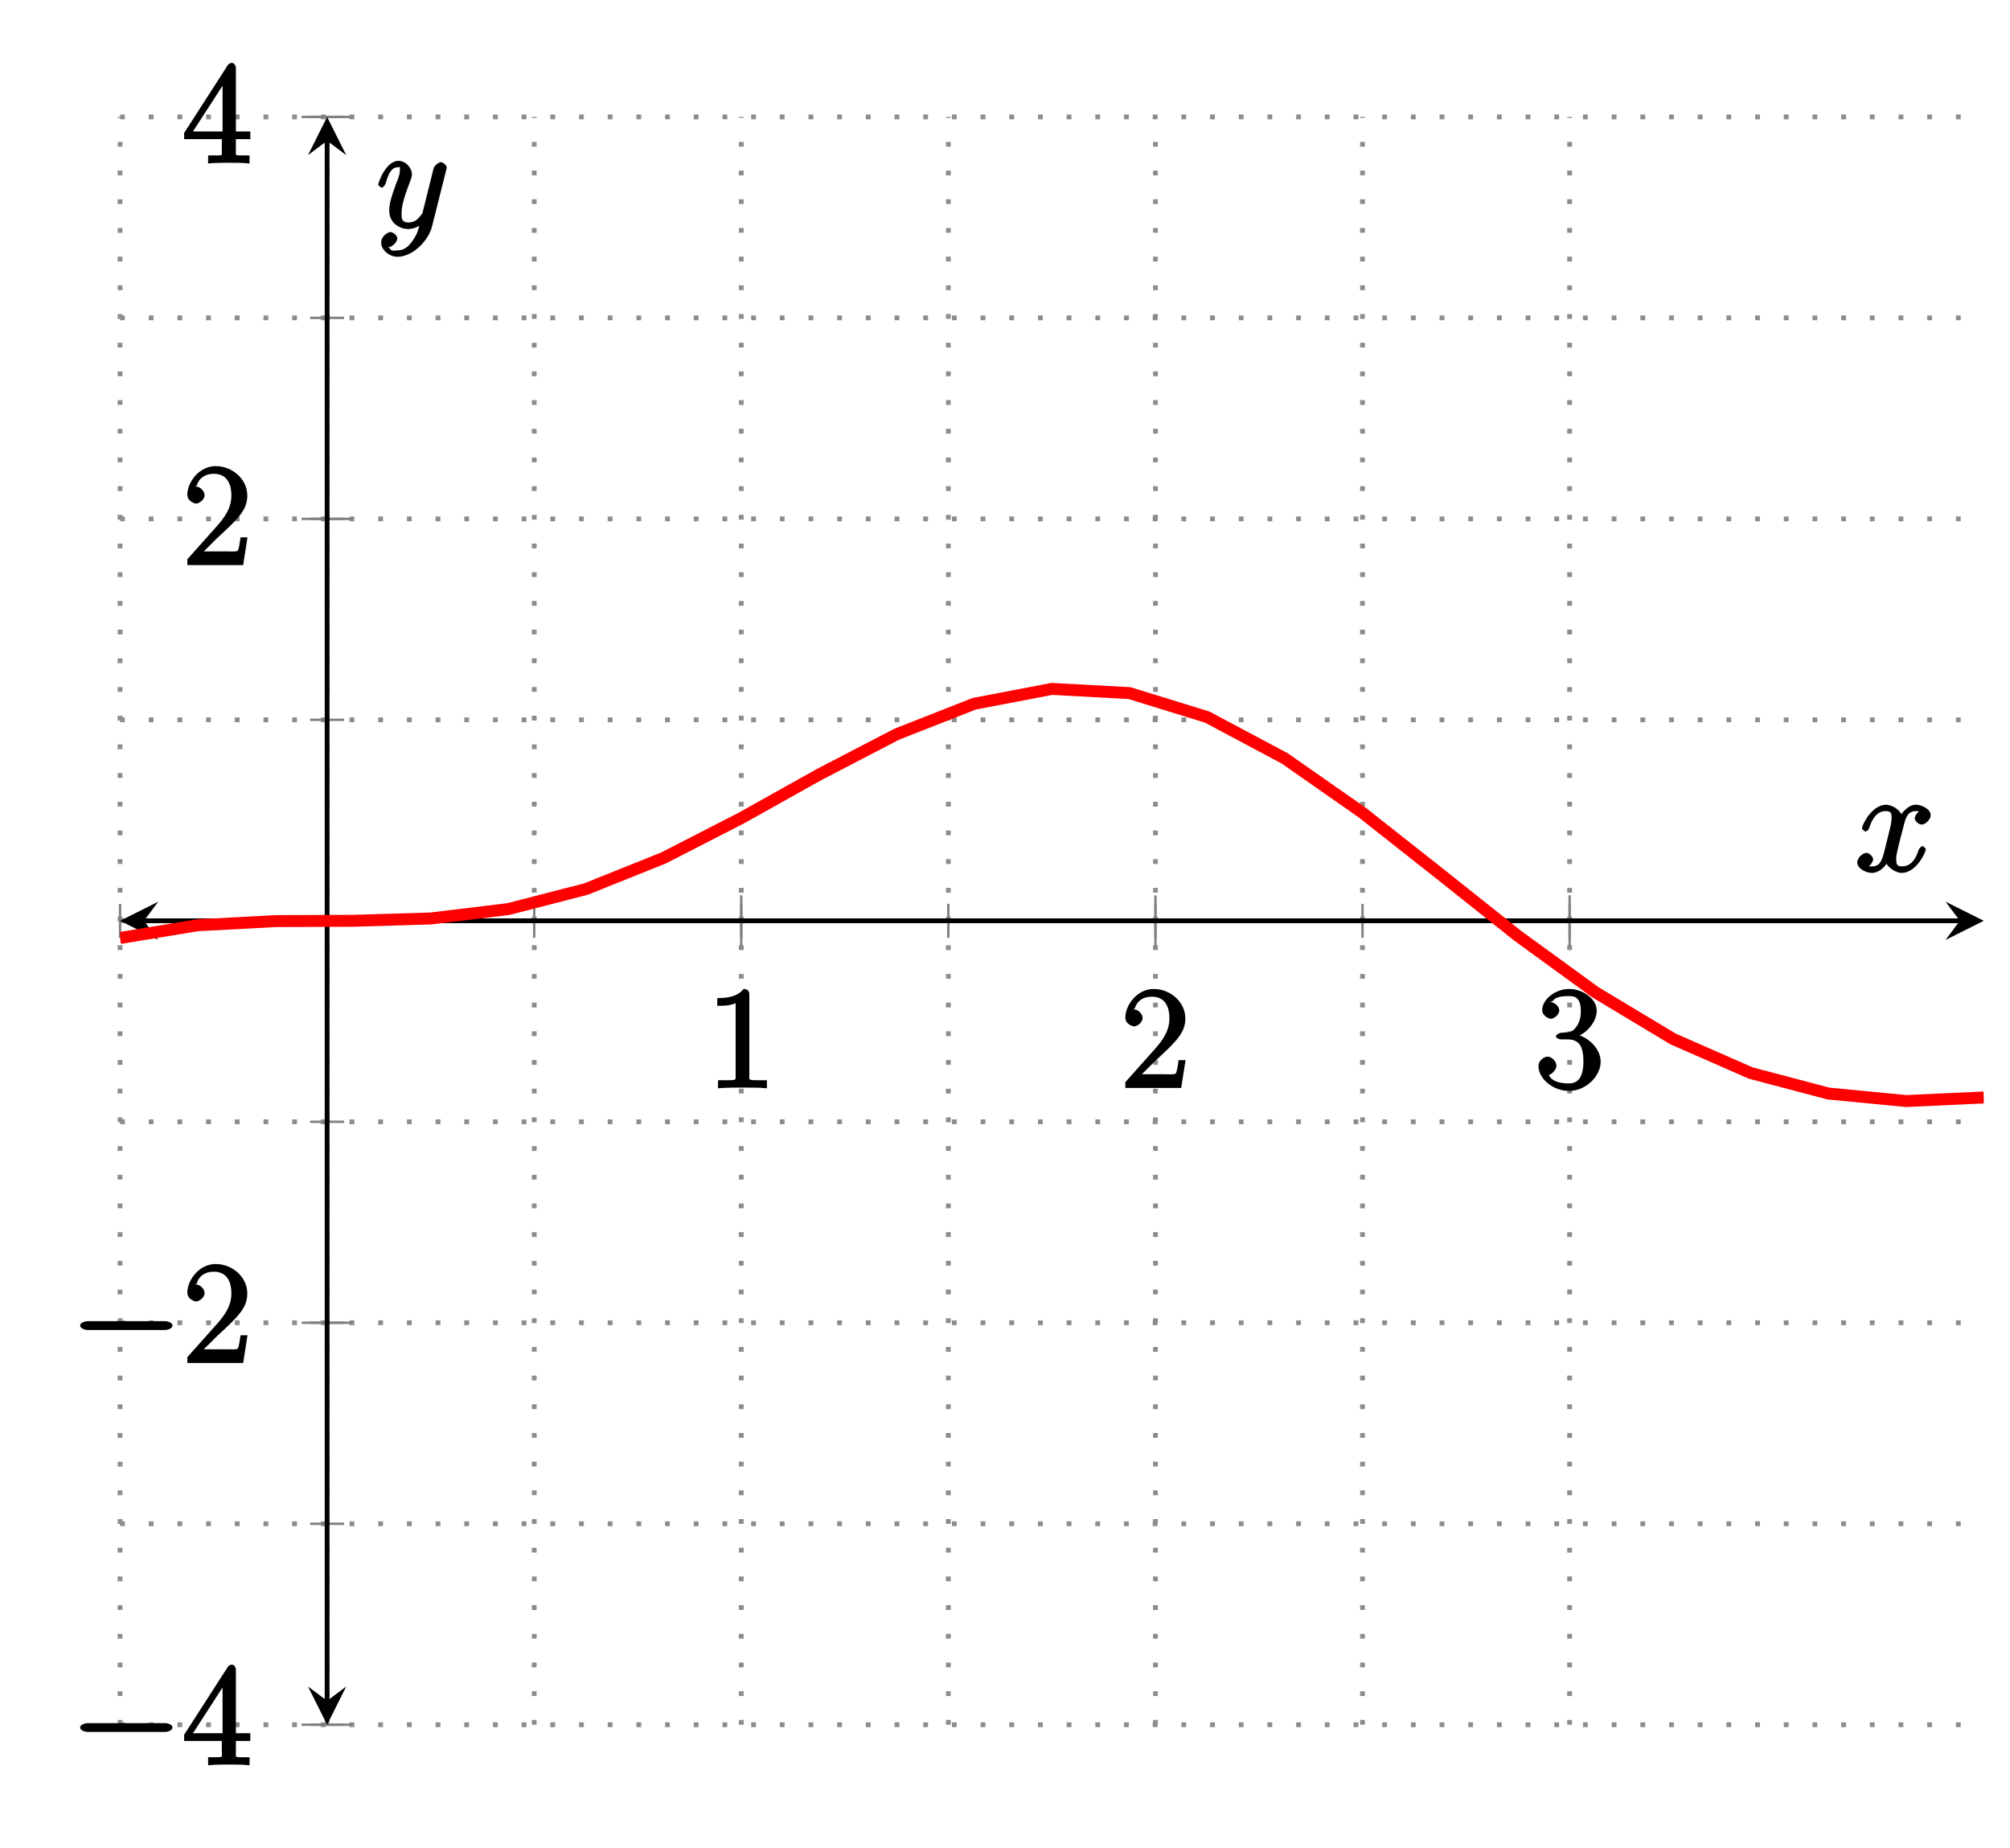
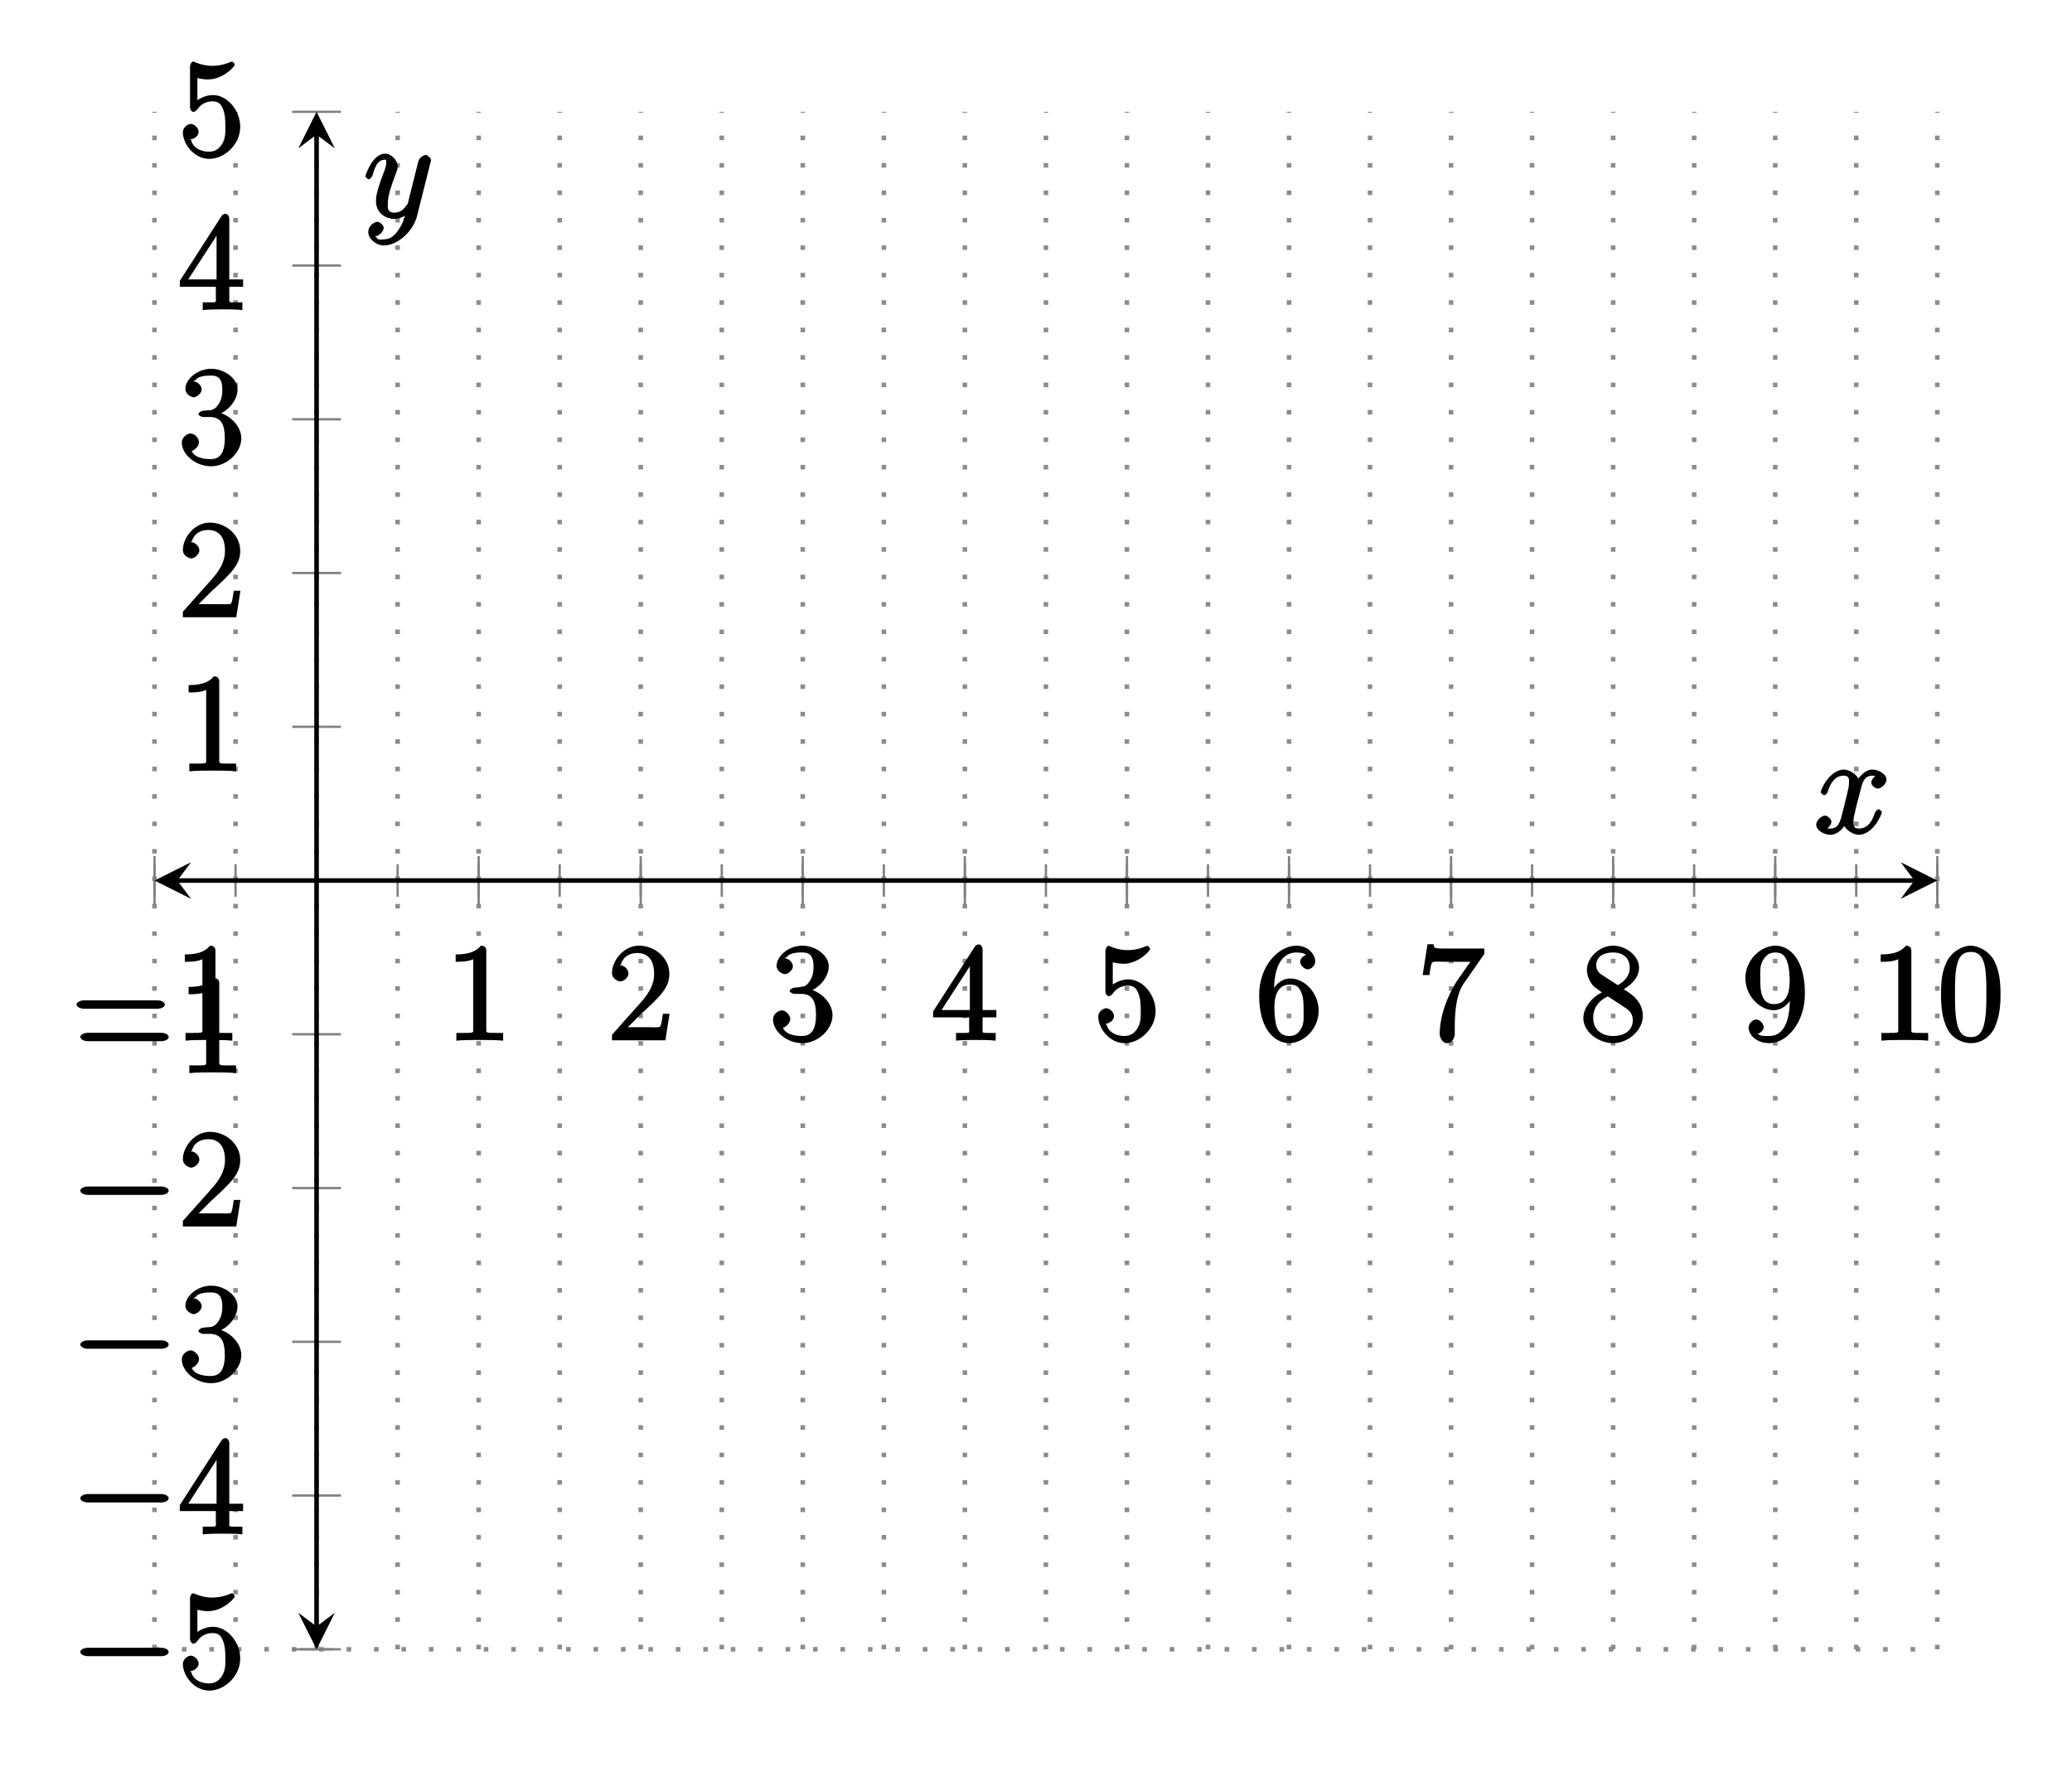
- <svg xmlns="http://www.w3.org/2000/svg" xmlns:xlink="http://www.w3.org/1999/xlink" width="167.61pt" height="154.03pt" viewBox="0 0 167.61 154.03" version="1.1">
+ <svg xmlns="http://www.w3.org/2000/svg" xmlns:xlink="http://www.w3.org/1999/xlink" width="180.63pt" height="154.02pt" viewBox="0 0 180.63 154.02" version="1.1">
  <defs>
    <g>
      <symbol overflow="visible" id="glyph0-0">
        <path style="stroke:none;" d="" />
      </symbol>
      <symbol overflow="visible" id="glyph0-1">
-         <path style="stroke:none;" d="M 3.594 -7.812 C 3.594 -8.078 3.438 -8.25 3.125 -8.25 C 2.797 -7.875 2.312 -7.484 0.922 -7.484 L 0.922 -6.844 C 1.359 -6.844 1.953 -6.844 2.453 -7.062 L 2.453 -1.062 C 2.453 -0.641 2.578 -0.641 1.531 -0.641 L 0.984 -0.641 L 0.984 0.031 C 1.484 -0.031 2.641 -0.031 3.031 -0.031 C 3.438 -0.031 4.578 -0.031 5.062 0.031 L 5.062 -0.641 L 4.531 -0.641 C 3.484 -0.641 3.594 -0.641 3.594 -1.062 Z M 3.594 -7.812 " />
-       </symbol>
-       <symbol overflow="visible" id="glyph0-2">
-         <path style="stroke:none;" d="M 5.266 -2.312 L 4.859 -2.312 C 4.797 -1.953 4.75 -1.406 4.625 -1.203 C 4.547 -1.094 3.984 -1.141 3.625 -1.141 L 1.406 -1.141 L 1.516 -0.891 C 1.844 -1.156 2.562 -1.922 2.875 -2.219 C 4.703 -3.891 5.422 -4.609 5.422 -5.797 C 5.422 -7.172 4.172 -8.25 2.781 -8.25 C 1.406 -8.25 0.422 -6.906 0.422 -5.875 C 0.422 -5.266 1.109 -5.125 1.141 -5.125 C 1.406 -5.125 1.859 -5.453 1.859 -5.828 C 1.859 -6.172 1.484 -6.547 1.141 -6.547 C 1.047 -6.547 1.016 -6.547 1.203 -6.609 C 1.359 -7.203 1.859 -7.609 2.625 -7.609 C 3.641 -7.609 4.094 -6.891 4.094 -5.797 C 4.094 -4.781 3.562 -4 2.875 -3.234 L 0.422 -0.484 L 0.422 0 L 5.078 0 L 5.438 -2.312 Z M 5.266 -2.312 " />
-       </symbol>
-       <symbol overflow="visible" id="glyph0-3">
-         <path style="stroke:none;" d="M 2.203 -4.594 C 2 -4.578 1.781 -4.406 1.781 -4.297 C 1.781 -4.188 2.016 -4.047 2.219 -4.047 L 2.766 -4.047 C 3.797 -4.047 4.078 -3.344 4.078 -2.203 C 4.078 -0.641 3.438 -0.375 2.844 -0.375 C 2.266 -0.375 1.453 -0.484 1.188 -1.094 C 1.328 -1.078 1.828 -1.438 1.828 -1.859 C 1.828 -2.219 1.422 -2.609 1.094 -2.609 C 0.797 -2.609 0.328 -2.281 0.328 -1.828 C 0.328 -0.766 1.547 0.25 2.875 0.25 C 4.297 0.25 5.516 -0.984 5.516 -2.188 C 5.516 -3.281 4.469 -4.297 3.328 -4.5 L 3.328 -4.203 C 4.359 -4.5 5.188 -5.516 5.188 -6.453 C 5.188 -7.406 4.047 -8.25 2.891 -8.25 C 1.703 -8.25 0.641 -7.359 0.641 -6.484 C 0.641 -6.016 1.188 -5.766 1.359 -5.766 C 1.609 -5.766 2.062 -6.094 2.062 -6.453 C 2.062 -6.844 1.609 -7.156 1.344 -7.156 C 1.281 -7.156 1.25 -7.156 1.531 -7.25 C 1.781 -7.703 2.797 -7.656 2.859 -7.656 C 3.25 -7.656 3.859 -7.625 3.859 -6.453 C 3.859 -6.234 3.875 -5.672 3.531 -5.156 C 3.172 -4.625 2.875 -4.641 2.562 -4.625 Z M 2.203 -4.594 " />
-       </symbol>
-       <symbol overflow="visible" id="glyph0-4">
-         <path style="stroke:none;" d="M 4.469 -7.922 C 4.469 -8.156 4.312 -8.359 4.141 -8.359 C 4.047 -8.359 3.891 -8.312 3.797 -8.172 L 0.156 -2.516 L 0.156 -2 L 3.297 -2 L 3.297 -1.047 C 3.297 -0.609 3.438 -0.641 2.562 -0.641 L 2.156 -0.641 L 2.156 0.031 C 2.609 -0.031 3.547 -0.031 3.891 -0.031 C 4.219 -0.031 5.172 -0.031 5.609 0.031 L 5.609 -0.641 L 5.219 -0.641 C 4.344 -0.641 4.469 -0.609 4.469 -1.047 L 4.469 -2 L 5.672 -2 L 5.672 -2.641 L 4.469 -2.641 Z M 3.359 -7 L 3.359 -2.641 L 0.891 -2.641 L 3.641 -6.891 Z M 3.359 -7 " />
+         <path style="stroke:none;" d="M 7.875 -2.75 C 8.078 -2.75 8.484 -2.875 8.484 -3.125 C 8.484 -3.359 8.078 -3.484 7.875 -3.484 L 1.406 -3.484 C 1.203 -3.484 0.781 -3.359 0.781 -3.125 C 0.781 -2.875 1.203 -2.75 1.406 -2.75 Z M 7.875 -2.75 " />
      </symbol>
      <symbol overflow="visible" id="glyph1-0">
        <path style="stroke:none;" d="" />
      </symbol>
      <symbol overflow="visible" id="glyph1-1">
-         <path style="stroke:none;" d="M 7.875 -2.75 C 8.078 -2.75 8.484 -2.875 8.484 -3.125 C 8.484 -3.359 8.078 -3.484 7.875 -3.484 L 1.406 -3.484 C 1.203 -3.484 0.781 -3.359 0.781 -3.125 C 0.781 -2.875 1.203 -2.75 1.406 -2.75 Z M 7.875 -2.75 " />
+         <path style="stroke:none;" d="M 3.594 -7.812 C 3.594 -8.078 3.438 -8.25 3.125 -8.25 C 2.797 -7.875 2.312 -7.484 0.922 -7.484 L 0.922 -6.844 C 1.359 -6.844 1.953 -6.844 2.453 -7.062 L 2.453 -1.062 C 2.453 -0.641 2.578 -0.641 1.531 -0.641 L 0.984 -0.641 L 0.984 0.031 C 1.484 -0.031 2.641 -0.031 3.031 -0.031 C 3.438 -0.031 4.578 -0.031 5.062 0.031 L 5.062 -0.641 L 4.531 -0.641 C 3.484 -0.641 3.594 -0.641 3.594 -1.062 Z M 3.594 -7.812 " />
+       </symbol>
+       <symbol overflow="visible" id="glyph1-2">
+         <path style="stroke:none;" d="M 5.266 -2.312 L 4.859 -2.312 C 4.797 -1.953 4.75 -1.406 4.625 -1.203 C 4.547 -1.094 3.984 -1.141 3.625 -1.141 L 1.406 -1.141 L 1.516 -0.891 C 1.844 -1.156 2.562 -1.922 2.875 -2.219 C 4.703 -3.891 5.422 -4.609 5.422 -5.797 C 5.422 -7.172 4.172 -8.25 2.781 -8.25 C 1.406 -8.25 0.422 -6.906 0.422 -5.875 C 0.422 -5.266 1.109 -5.125 1.141 -5.125 C 1.406 -5.125 1.859 -5.453 1.859 -5.828 C 1.859 -6.172 1.484 -6.547 1.141 -6.547 C 1.047 -6.547 1.016 -6.547 1.203 -6.609 C 1.359 -7.203 1.859 -7.609 2.625 -7.609 C 3.641 -7.609 4.094 -6.891 4.094 -5.797 C 4.094 -4.781 3.562 -4 2.875 -3.234 L 0.422 -0.484 L 0.422 0 L 5.078 0 L 5.438 -2.312 Z M 5.266 -2.312 " />
+       </symbol>
+       <symbol overflow="visible" id="glyph1-3">
+         <path style="stroke:none;" d="M 2.203 -4.594 C 2 -4.578 1.781 -4.406 1.781 -4.297 C 1.781 -4.188 2.016 -4.047 2.219 -4.047 L 2.766 -4.047 C 3.797 -4.047 4.078 -3.344 4.078 -2.203 C 4.078 -0.641 3.438 -0.375 2.844 -0.375 C 2.266 -0.375 1.453 -0.484 1.188 -1.094 C 1.328 -1.078 1.828 -1.438 1.828 -1.859 C 1.828 -2.219 1.422 -2.609 1.094 -2.609 C 0.797 -2.609 0.328 -2.281 0.328 -1.828 C 0.328 -0.766 1.547 0.25 2.875 0.25 C 4.297 0.25 5.516 -0.984 5.516 -2.188 C 5.516 -3.281 4.469 -4.297 3.328 -4.5 L 3.328 -4.203 C 4.359 -4.5 5.188 -5.516 5.188 -6.453 C 5.188 -7.406 4.047 -8.25 2.891 -8.25 C 1.703 -8.25 0.641 -7.359 0.641 -6.484 C 0.641 -6.016 1.188 -5.766 1.359 -5.766 C 1.609 -5.766 2.062 -6.094 2.062 -6.453 C 2.062 -6.844 1.609 -7.156 1.344 -7.156 C 1.281 -7.156 1.25 -7.156 1.531 -7.25 C 1.781 -7.703 2.797 -7.656 2.859 -7.656 C 3.25 -7.656 3.859 -7.625 3.859 -6.453 C 3.859 -6.234 3.875 -5.672 3.531 -5.156 C 3.172 -4.625 2.875 -4.641 2.562 -4.625 Z M 2.203 -4.594 " />
+       </symbol>
+       <symbol overflow="visible" id="glyph1-4">
+         <path style="stroke:none;" d="M 4.469 -7.922 C 4.469 -8.156 4.312 -8.359 4.141 -8.359 C 4.047 -8.359 3.891 -8.312 3.797 -8.172 L 0.156 -2.516 L 0.156 -2 L 3.297 -2 L 3.297 -1.047 C 3.297 -0.609 3.438 -0.641 2.562 -0.641 L 2.156 -0.641 L 2.156 0.031 C 2.609 -0.031 3.547 -0.031 3.891 -0.031 C 4.219 -0.031 5.172 -0.031 5.609 0.031 L 5.609 -0.641 L 5.219 -0.641 C 4.344 -0.641 4.469 -0.609 4.469 -1.047 L 4.469 -2 L 5.672 -2 L 5.672 -2.641 L 4.469 -2.641 Z M 3.359 -7 L 3.359 -2.641 L 0.891 -2.641 L 3.641 -6.891 Z M 3.359 -7 " />
+       </symbol>
+       <symbol overflow="visible" id="glyph1-5">
+         <path style="stroke:none;" d="M 1.531 -6.844 C 2.047 -6.688 2.469 -6.672 2.594 -6.672 C 3.938 -6.672 4.953 -7.812 4.953 -7.969 C 4.953 -8.016 4.781 -8.234 4.703 -8.234 C 4.688 -8.234 4.656 -8.234 4.547 -8.188 C 3.891 -7.906 3.312 -7.859 3 -7.859 C 2.219 -7.859 1.656 -8.109 1.422 -8.203 C 1.344 -8.234 1.312 -8.234 1.297 -8.234 C 1.203 -8.234 1.047 -8.016 1.047 -7.812 L 1.047 -4.266 C 1.047 -4.047 1.203 -3.844 1.344 -3.844 C 1.406 -3.844 1.531 -3.891 1.656 -4.031 C 1.984 -4.516 2.438 -4.766 3.031 -4.766 C 3.672 -4.766 3.812 -4.328 3.906 -4.125 C 4.109 -3.656 4.125 -3.078 4.125 -2.625 C 4.125 -2.156 4.172 -1.594 3.844 -1.047 C 3.578 -0.625 3.234 -0.375 2.703 -0.375 C 1.906 -0.375 1.297 -0.75 1.141 -1.391 C 0.984 -1.453 1.047 -1.453 1.109 -1.453 C 1.312 -1.453 1.797 -1.703 1.797 -2.109 C 1.797 -2.453 1.406 -2.797 1.109 -2.797 C 0.891 -2.797 0.422 -2.531 0.422 -2.062 C 0.422 -1.047 1.406 0.25 2.719 0.25 C 4.078 0.25 5.422 -1.031 5.422 -2.547 C 5.422 -3.969 4.297 -5.312 3.047 -5.312 C 2.359 -5.312 1.719 -4.953 1.406 -4.625 L 1.688 -4.516 L 1.688 -6.797 Z M 1.531 -6.844 " />
+       </symbol>
+       <symbol overflow="visible" id="glyph1-6">
+         <path style="stroke:none;" d="M 1.625 -4.297 C 1.625 -7.328 2.938 -7.656 3.578 -7.656 C 4.016 -7.656 4.328 -7.562 4.391 -7.469 C 4.531 -7.469 3.906 -7.312 3.906 -6.828 C 3.906 -6.562 4.25 -6.188 4.562 -6.188 C 4.859 -6.188 5.219 -6.516 5.219 -6.859 C 5.219 -7.484 4.609 -8.25 3.578 -8.25 C 2.062 -8.25 0.328 -6.547 0.328 -3.922 C 0.328 -0.641 1.922 0.25 2.938 0.25 C 4.25 0.25 5.516 -1.031 5.516 -2.578 C 5.516 -4.172 4.25 -5.391 3.047 -5.391 C 1.984 -5.391 1.422 -4.312 1.297 -3.984 L 1.625 -3.984 Z M 2.938 -0.375 C 2.188 -0.375 1.984 -0.891 1.875 -1.141 C 1.766 -1.453 1.656 -2.031 1.656 -2.875 C 1.656 -3.812 1.922 -4.859 3 -4.859 C 3.656 -4.859 3.844 -4.547 4.016 -4.141 C 4.203 -3.703 4.203 -3.109 4.203 -2.594 C 4.203 -1.984 4.25 -1.547 4.031 -1.094 C 3.734 -0.531 3.422 -0.375 2.938 -0.375 Z M 2.938 -0.375 " />
+       </symbol>
+       <symbol overflow="visible" id="glyph1-7">
+         <path style="stroke:none;" d="M 5.828 -7.562 L 5.828 -8 L 2.797 -8 C 1.344 -8 1.484 -8 1.406 -8.375 L 0.875 -8.375 L 0.453 -5.688 L 1.047 -5.688 C 1.094 -6.047 1.156 -6.688 1.312 -6.812 C 1.406 -6.891 2.203 -6.844 2.359 -6.844 L 4.609 -6.844 L 3.516 -5.281 C 3.188 -4.812 1.938 -2.75 1.938 -0.5 C 1.938 -0.375 2.109 0.25 2.594 0.25 C 3.094 0.25 3.25 -0.359 3.25 -0.516 L 3.25 -1.109 C 3.25 -2.891 3.484 -4.172 4.047 -4.969 L 5.828 -7.531 Z M 5.828 -7.562 " />
+       </symbol>
+       <symbol overflow="visible" id="glyph1-8">
+         <path style="stroke:none;" d="M 3.672 -4.344 C 4.266 -4.672 5.188 -5.328 5.188 -6.328 C 5.188 -7.375 4.031 -8.25 2.922 -8.25 C 1.75 -8.25 0.641 -7.219 0.641 -6.125 C 0.641 -5.719 0.812 -5.219 1.141 -4.812 C 1.281 -4.656 1.297 -4.641 1.953 -4.172 C 1.094 -3.781 0.328 -2.828 0.328 -1.953 C 0.328 -0.688 1.703 0.25 2.922 0.25 C 4.25 0.25 5.516 -0.875 5.516 -2.125 C 5.516 -3.344 4.609 -4 3.844 -4.453 Z M 2.047 -5.641 C 1.891 -5.75 1.453 -5.953 1.453 -6.531 C 1.453 -7.312 2.109 -7.656 2.922 -7.656 C 3.781 -7.656 4.375 -7.188 4.375 -6.328 C 4.375 -5.594 3.891 -5.109 3.328 -4.812 Z M 2.375 -3.891 L 3.828 -2.938 C 4.141 -2.734 4.641 -2.469 4.641 -1.75 C 4.641 -0.844 3.891 -0.375 2.922 -0.375 C 1.906 -0.375 1.188 -0.953 1.188 -1.953 C 1.188 -2.875 1.719 -3.484 2.469 -3.828 Z M 2.375 -3.891 " />
+       </symbol>
+       <symbol overflow="visible" id="glyph1-9">
+         <path style="stroke:none;" d="M 4.203 -3.625 C 4.203 -0.797 3.125 -0.375 2.406 -0.375 C 2.109 -0.375 1.594 -0.359 1.469 -0.531 L 1.25 -0.531 C 1.344 -0.5 1.922 -0.719 1.922 -1.156 C 1.922 -1.422 1.594 -1.812 1.281 -1.812 C 0.969 -1.812 0.609 -1.453 0.609 -1.141 C 0.609 -0.391 1.375 0.25 2.422 0.25 C 3.906 0.25 5.516 -1.484 5.516 -4.078 C 5.516 -7.297 4.016 -8.25 2.969 -8.25 C 1.656 -8.25 0.328 -7 0.328 -5.422 C 0.328 -3.844 1.609 -2.625 2.797 -2.625 C 3.688 -2.625 4.297 -3.406 4.531 -4.016 L 4.203 -4.016 Z M 2.844 -3.156 C 2.094 -3.156 1.922 -3.609 1.812 -3.844 C 1.625 -4.297 1.625 -4.859 1.625 -5.406 C 1.625 -6.078 1.578 -6.531 1.891 -7.031 C 2.109 -7.344 2.312 -7.656 2.969 -7.656 C 3.641 -7.656 3.828 -7.203 3.938 -6.938 C 4.188 -6.344 4.188 -5.328 4.188 -5.156 C 4.188 -4.141 3.891 -3.156 2.844 -3.156 Z M 2.844 -3.156 " />
+       </symbol>
+       <symbol overflow="visible" id="glyph1-10">
+         <path style="stroke:none;" d="M 5.516 -3.969 C 5.516 -4.953 5.453 -5.922 5.016 -6.844 C 4.531 -7.828 3.516 -8.25 2.922 -8.25 C 2.234 -8.25 1.219 -7.75 0.781 -6.75 C 0.438 -6 0.328 -5.266 0.328 -3.969 C 0.328 -2.812 0.453 -1.828 0.891 -0.984 C 1.344 -0.078 2.297 0.25 2.922 0.25 C 3.953 0.25 4.656 -0.406 4.984 -1.062 C 5.484 -2.109 5.516 -3.281 5.516 -3.969 Z M 2.922 -0.281 C 2.531 -0.281 1.906 -0.344 1.688 -1.656 C 1.547 -2.359 1.547 -3.281 1.547 -4.109 C 1.547 -5.094 1.547 -5.969 1.75 -6.688 C 1.953 -7.484 2.406 -7.703 2.922 -7.703 C 3.375 -7.703 3.891 -7.578 4.125 -6.547 C 4.281 -5.875 4.281 -4.922 4.281 -4.109 C 4.281 -3.312 4.281 -2.406 4.141 -1.672 C 3.922 -0.359 3.328 -0.281 2.922 -0.281 Z M 2.922 -0.281 " />
      </symbol>
      <symbol overflow="visible" id="glyph2-0">
        <path style="stroke:none;" d="" />
      </symbol>
      <symbol overflow="visible" id="glyph2-1">
        <path style="stroke:none;" d="M 5.672 -5.172 C 5.281 -5.109 4.969 -4.656 4.969 -4.438 C 4.969 -4.141 5.359 -3.906 5.531 -3.906 C 5.891 -3.906 6.297 -4.359 6.297 -4.688 C 6.297 -5.188 5.562 -5.562 5.062 -5.562 C 4.344 -5.562 3.766 -4.703 3.656 -4.469 L 3.984 -4.469 C 3.703 -5.359 2.812 -5.562 2.594 -5.562 C 1.375 -5.562 0.562 -3.844 0.562 -3.578 C 0.562 -3.531 0.781 -3.328 0.859 -3.328 C 0.953 -3.328 1.094 -3.438 1.156 -3.578 C 1.562 -4.922 2.219 -5.031 2.562 -5.031 C 3.094 -5.031 3.031 -4.672 3.031 -4.391 C 3.031 -4.125 2.969 -3.844 2.828 -3.281 L 2.422 -1.641 C 2.234 -0.922 2.062 -0.422 1.422 -0.422 C 1.359 -0.422 1.172 -0.375 0.922 -0.531 L 0.812 -0.281 C 1.25 -0.359 1.5 -0.859 1.5 -1 C 1.5 -1.25 1.156 -1.547 0.938 -1.547 C 0.641 -1.547 0.172 -1.141 0.172 -0.75 C 0.172 -0.25 0.891 0.125 1.406 0.125 C 1.984 0.125 2.5 -0.375 2.75 -0.859 L 2.469 -0.969 C 2.672 -0.266 3.438 0.125 3.875 0.125 C 5.094 0.125 5.891 -1.594 5.891 -1.859 C 5.891 -1.906 5.688 -2.109 5.625 -2.109 C 5.516 -2.109 5.328 -1.906 5.297 -1.812 C 4.969 -0.75 4.453 -0.422 3.906 -0.422 C 3.484 -0.422 3.422 -0.578 3.422 -1.062 C 3.422 -1.328 3.469 -1.516 3.656 -2.312 L 4.078 -3.938 C 4.25 -4.656 4.5 -5.031 5.062 -5.031 C 5.078 -5.031 5.297 -5.062 5.547 -4.906 Z M 5.672 -5.172 " />
      </symbol>
      <symbol overflow="visible" id="glyph2-2">
        <path style="stroke:none;" d="M 3.031 1.094 C 2.703 1.547 2.359 1.906 1.766 1.906 C 1.625 1.906 1.203 2.031 1.109 1.703 C 0.906 1.641 0.969 1.641 0.984 1.641 C 1.344 1.641 1.75 1.188 1.75 0.906 C 1.75 0.641 1.359 0.375 1.188 0.375 C 0.984 0.375 0.406 0.688 0.406 1.266 C 0.406 1.875 1.094 2.438 1.766 2.438 C 2.969 2.438 4.328 1.188 4.656 -0.125 L 5.828 -4.797 C 5.844 -4.859 5.875 -4.922 5.875 -5 C 5.875 -5.172 5.562 -5.453 5.391 -5.453 C 5.281 -5.453 4.859 -5.25 4.766 -4.891 L 3.891 -1.375 C 3.828 -1.156 3.875 -1.25 3.781 -1.109 C 3.531 -0.781 3.266 -0.422 2.688 -0.422 C 2.016 -0.422 2.109 -0.922 2.109 -1.25 C 2.109 -1.922 2.438 -2.844 2.766 -3.703 C 2.891 -4.047 2.969 -4.219 2.969 -4.453 C 2.969 -4.953 2.453 -5.562 1.859 -5.562 C 0.766 -5.562 0.156 -3.688 0.156 -3.578 C 0.156 -3.531 0.375 -3.328 0.453 -3.328 C 0.562 -3.328 0.734 -3.531 0.781 -3.688 C 1.062 -4.703 1.359 -5.031 1.828 -5.031 C 1.938 -5.031 1.969 -5.172 1.969 -4.781 C 1.969 -4.469 1.844 -4.125 1.656 -3.672 C 1.078 -2.109 1.078 -1.703 1.078 -1.422 C 1.078 -0.281 2.062 0.125 2.656 0.125 C 3 0.125 3.531 -0.031 3.844 -0.344 L 3.688 -0.516 C 3.516 0.141 3.438 0.5 3.031 1.094 Z M 3.031 1.094 " />
      </symbol>
    </g>
-     <clipPath id="clip1">
-       <path d="M 10.012 43 L 165.422 43 L 165.422 106 L 10.012 106 Z M 10.012 43 " />
-     </clipPath>
  </defs>
  <g id="surface1">
-     <path style="fill:none;stroke-width:0.399;stroke-linecap:butt;stroke-linejoin:miter;stroke:rgb(54.999%,54.999%,54.999%);stroke-opacity:1;stroke-dasharray:0.399,1.993;stroke-miterlimit:10;" d="M 0.002 0.001 L 0.002 134.044 M 17.267 0.001 L 17.267 134.044 M 34.537 0.001 L 34.537 134.044 M 51.803 0.001 L 51.803 134.044 M 69.072 0.001 L 69.072 134.044 M 86.342 0.001 L 86.342 134.044 M 103.607 0.001 L 103.607 134.044 M 120.877 0.001 L 120.877 134.044 " transform="matrix(1,0,0,-1,10.01,143.79)" />
-     <path style="fill:none;stroke-width:0.399;stroke-linecap:butt;stroke-linejoin:miter;stroke:rgb(54.999%,54.999%,54.999%);stroke-opacity:1;stroke-dasharray:0.399,1.993;stroke-miterlimit:10;" d="M 0.002 0.001 L 155.412 0.001 M 0.002 16.755 L 155.412 16.755 M 0.002 33.513 L 155.412 33.513 M 0.002 50.267 L 155.412 50.267 M 0.002 67.024 L 155.412 67.024 M 0.002 83.778 L 155.412 83.778 M 0.002 100.532 L 155.412 100.532 M 0.002 117.29 L 155.412 117.29 M 0.002 134.044 L 155.412 134.044 " transform="matrix(1,0,0,-1,10.01,143.79)" />
-     <path style="fill:none;stroke-width:0.199;stroke-linecap:butt;stroke-linejoin:miter;stroke:rgb(50%,50%,50%);stroke-opacity:1;stroke-miterlimit:10;" d="M 0.002 65.606 L 0.002 68.438 M 17.267 65.606 L 17.267 68.438 M 34.537 65.606 L 34.537 68.438 M 51.803 65.606 L 51.803 68.438 M 69.072 65.606 L 69.072 68.438 M 86.342 65.606 L 86.342 68.438 M 103.607 65.606 L 103.607 68.438 M 120.877 65.606 L 120.877 68.438 " transform="matrix(1,0,0,-1,10.01,143.79)" />
-     <path style="fill:none;stroke-width:0.199;stroke-linecap:butt;stroke-linejoin:miter;stroke:rgb(50%,50%,50%);stroke-opacity:1;stroke-miterlimit:10;" d="M 51.803 64.895 L 51.803 69.149 M 86.342 64.895 L 86.342 69.149 M 120.877 64.895 L 120.877 69.149 " transform="matrix(1,0,0,-1,10.01,143.79)" />
-     <path style="fill:none;stroke-width:0.199;stroke-linecap:butt;stroke-linejoin:miter;stroke:rgb(50%,50%,50%);stroke-opacity:1;stroke-miterlimit:10;" d="M 15.849 0.001 L 18.685 0.001 M 15.849 16.755 L 18.685 16.755 M 15.849 33.513 L 18.685 33.513 M 15.849 50.267 L 18.685 50.267 M 15.849 67.024 L 18.685 67.024 M 15.849 83.778 L 18.685 83.778 M 15.849 100.532 L 18.685 100.532 M 15.849 117.29 L 18.685 117.29 M 15.849 134.044 L 18.685 134.044 " transform="matrix(1,0,0,-1,10.01,143.79)" />
-     <path style="fill:none;stroke-width:0.199;stroke-linecap:butt;stroke-linejoin:miter;stroke:rgb(50%,50%,50%);stroke-opacity:1;stroke-miterlimit:10;" d="M 15.142 0.001 L 19.392 0.001 M 15.142 33.513 L 19.392 33.513 M 15.142 100.532 L 19.392 100.532 M 15.142 134.044 L 19.392 134.044 " transform="matrix(1,0,0,-1,10.01,143.79)" />
-     <path style="fill:none;stroke-width:0.399;stroke-linecap:butt;stroke-linejoin:miter;stroke:rgb(0%,0%,0%);stroke-opacity:1;stroke-miterlimit:10;" d="M 1.994 67.024 L 153.42 67.024 " transform="matrix(1,0,0,-1,10.01,143.79)" />
-     <path style=" stroke:none;fill-rule:nonzero;fill:rgb(0%,0%,0%);fill-opacity:1;" d="M 10.012 76.766 L 13.199 78.363 L 12.004 76.766 L 13.199 75.172 " />
-     <path style=" stroke:none;fill-rule:nonzero;fill:rgb(0%,0%,0%);fill-opacity:1;" d="M 165.422 76.766 L 162.234 75.172 L 163.43 76.766 L 162.234 78.363 " />
-     <path style="fill:none;stroke-width:0.399;stroke-linecap:butt;stroke-linejoin:miter;stroke:rgb(0%,0%,0%);stroke-opacity:1;stroke-miterlimit:10;" d="M 17.267 1.993 L 17.267 132.052 " transform="matrix(1,0,0,-1,10.01,143.79)" />
-     <path style=" stroke:none;fill-rule:nonzero;fill:rgb(0%,0%,0%);fill-opacity:1;" d="M 27.277 143.789 L 28.871 140.602 L 27.277 141.797 L 25.684 140.602 " />
-     <path style=" stroke:none;fill-rule:nonzero;fill:rgb(0%,0%,0%);fill-opacity:1;" d="M 27.277 9.746 L 25.684 12.934 L 27.277 11.738 L 28.871 12.934 " />
+     <path style="fill:none;stroke-width:0.399;stroke-linecap:butt;stroke-linejoin:miter;stroke:rgb(54.999%,54.999%,54.999%);stroke-opacity:1;stroke-dasharray:0.399,1.993;stroke-miterlimit:10;" d="M -0.001 -0.001 L -0.001 134.034 M 7.065 -0.001 L 7.065 134.034 M 14.128 -0.001 L 14.128 134.034 M 21.194 -0.001 L 21.194 134.034 M 28.257 -0.001 L 28.257 134.034 M 35.323 -0.001 L 35.323 134.034 M 42.385 -0.001 L 42.385 134.034 M 49.452 -0.001 L 49.452 134.034 M 56.514 -0.001 L 56.514 134.034 M 63.581 -0.001 L 63.581 134.034 M 70.643 -0.001 L 70.643 134.034 M 77.71 -0.001 L 77.71 134.034 M 84.772 -0.001 L 84.772 134.034 M 91.839 -0.001 L 91.839 134.034 M 98.901 -0.001 L 98.901 134.034 M 105.964 -0.001 L 105.964 134.034 M 113.03 -0.001 L 113.03 134.034 M 120.093 -0.001 L 120.093 134.034 M 127.159 -0.001 L 127.159 134.034 M 134.221 -0.001 L 134.221 134.034 M 141.288 -0.001 L 141.288 134.034 M 148.35 -0.001 L 148.35 134.034 M 155.417 -0.001 L 155.417 134.034 " transform="matrix(1,0,0,-1,13.47,143.78)" />
+     <path style="fill:none;stroke-width:0.399;stroke-linecap:butt;stroke-linejoin:miter;stroke:rgb(54.999%,54.999%,54.999%);stroke-opacity:1;stroke-dasharray:0.399,1.993;stroke-miterlimit:10;" d="M -0.001 -0.001 L 155.417 -0.001 " transform="matrix(1,0,0,-1,13.47,143.78)" />
+     <path style="fill:none;stroke-width:0.199;stroke-linecap:butt;stroke-linejoin:miter;stroke:rgb(50%,50%,50%);stroke-opacity:1;stroke-miterlimit:10;" d="M -0.001 65.6 L -0.001 68.436 M 7.065 65.6 L 7.065 68.436 M 14.128 65.6 L 14.128 68.436 M 21.194 65.6 L 21.194 68.436 M 28.257 65.6 L 28.257 68.436 M 35.323 65.6 L 35.323 68.436 M 42.385 65.6 L 42.385 68.436 M 49.452 65.6 L 49.452 68.436 M 56.514 65.6 L 56.514 68.436 M 63.581 65.6 L 63.581 68.436 M 70.643 65.6 L 70.643 68.436 M 77.71 65.6 L 77.71 68.436 M 84.772 65.6 L 84.772 68.436 M 91.839 65.6 L 91.839 68.436 M 98.901 65.6 L 98.901 68.436 M 105.964 65.6 L 105.964 68.436 M 113.03 65.6 L 113.03 68.436 M 120.093 65.6 L 120.093 68.436 M 127.159 65.6 L 127.159 68.436 M 134.221 65.6 L 134.221 68.436 M 141.288 65.6 L 141.288 68.436 M 148.35 65.6 L 148.35 68.436 M 155.417 65.6 L 155.417 68.436 " transform="matrix(1,0,0,-1,13.47,143.78)" />
+     <path style="fill:none;stroke-width:0.199;stroke-linecap:butt;stroke-linejoin:miter;stroke:rgb(50%,50%,50%);stroke-opacity:1;stroke-miterlimit:10;" d="M -0.001 64.893 L -0.001 69.143 M 28.257 64.893 L 28.257 69.143 M 42.385 64.893 L 42.385 69.143 M 56.514 64.893 L 56.514 69.143 M 70.643 64.893 L 70.643 69.143 M 84.772 64.893 L 84.772 69.143 M 98.901 64.893 L 98.901 69.143 M 113.03 64.893 L 113.03 69.143 M 127.159 64.893 L 127.159 69.143 M 141.288 64.893 L 141.288 69.143 M 155.417 64.893 L 155.417 69.143 " transform="matrix(1,0,0,-1,13.47,143.78)" />
+     <path style="fill:none;stroke-width:0.199;stroke-linecap:butt;stroke-linejoin:miter;stroke:rgb(50%,50%,50%);stroke-opacity:1;stroke-miterlimit:10;" d="M 12.71 -0.001 L 15.546 -0.001 " transform="matrix(1,0,0,-1,13.47,143.78)" />
+     <path style="fill:none;stroke-width:0.199;stroke-linecap:butt;stroke-linejoin:miter;stroke:rgb(50%,50%,50%);stroke-opacity:1;stroke-miterlimit:10;" d="M 12.003 -0.001 L 16.257 -0.001 M 12.003 13.405 L 16.257 13.405 M 12.003 26.807 L 16.257 26.807 M 12.003 40.21 L 16.257 40.21 M 12.003 53.616 L 16.257 53.616 M 12.003 80.421 L 16.257 80.421 M 12.003 93.827 L 16.257 93.827 M 12.003 107.229 L 16.257 107.229 M 12.003 120.632 L 16.257 120.632 M 12.003 134.034 L 16.257 134.034 " transform="matrix(1,0,0,-1,13.47,143.78)" />
+     <path style="fill:none;stroke-width:0.399;stroke-linecap:butt;stroke-linejoin:miter;stroke:rgb(0%,0%,0%);stroke-opacity:1;stroke-miterlimit:10;" d="M 1.991 67.018 L 153.425 67.018 " transform="matrix(1,0,0,-1,13.47,143.78)" />
+     <path style=" stroke:none;fill-rule:nonzero;fill:rgb(0%,0%,0%);fill-opacity:1;" d="M 13.469 76.762 L 16.656 78.355 L 15.461 76.762 L 16.656 75.168 " />
+     <path style=" stroke:none;fill-rule:nonzero;fill:rgb(0%,0%,0%);fill-opacity:1;" d="M 168.887 76.762 L 165.699 75.168 L 166.895 76.762 L 165.699 78.355 " />
+     <path style="fill:none;stroke-width:0.399;stroke-linecap:butt;stroke-linejoin:miter;stroke:rgb(0%,0%,0%);stroke-opacity:1;stroke-miterlimit:10;" d="M 14.128 1.991 L 14.128 132.042 " transform="matrix(1,0,0,-1,13.47,143.78)" />
+     <path style=" stroke:none;fill-rule:nonzero;fill:rgb(0%,0%,0%);fill-opacity:1;" d="M 27.598 143.781 L 29.191 140.594 L 27.598 141.789 L 26.004 140.594 " />
+     <path style=" stroke:none;fill-rule:nonzero;fill:rgb(0%,0%,0%);fill-opacity:1;" d="M 27.598 9.746 L 26.004 12.934 L 27.598 11.738 L 29.191 12.934 " />
    <g style="fill:rgb(0%,0%,0%);fill-opacity:1;">
-       <use xlink:href="#glyph0-1" x="58.89" y="90.7" />
+       <use xlink:href="#glyph0-1" x="5.89" y="90.69" />
    </g>
    <g style="fill:rgb(0%,0%,0%);fill-opacity:1;">
-       <use xlink:href="#glyph0-2" x="93.42" y="90.7" />
+       <use xlink:href="#glyph1-1" x="15.19" y="90.69" />
    </g>
    <g style="fill:rgb(0%,0%,0%);fill-opacity:1;">
-       <use xlink:href="#glyph0-3" x="127.96" y="90.7" />
+       <use xlink:href="#glyph1-1" x="38.8" y="90.69" />
    </g>
    <g style="fill:rgb(0%,0%,0%);fill-opacity:1;">
-       <use xlink:href="#glyph1-1" x="5.9" y="147.14" />
+       <use xlink:href="#glyph1-2" x="52.93" y="90.69" />
    </g>
    <g style="fill:rgb(0%,0%,0%);fill-opacity:1;">
-       <use xlink:href="#glyph0-4" x="15.2" y="147.14" />
+       <use xlink:href="#glyph1-3" x="67.06" y="90.69" />
    </g>
    <g style="fill:rgb(0%,0%,0%);fill-opacity:1;">
-       <use xlink:href="#glyph1-1" x="5.9" y="113.63" />
+       <use xlink:href="#glyph1-4" x="81.19" y="90.69" />
    </g>
    <g style="fill:rgb(0%,0%,0%);fill-opacity:1;">
-       <use xlink:href="#glyph0-2" x="15.2" y="113.63" />
+       <use xlink:href="#glyph1-5" x="95.32" y="90.69" />
    </g>
    <g style="fill:rgb(0%,0%,0%);fill-opacity:1;">
-       <use xlink:href="#glyph0-2" x="15.2" y="47.11" />
+       <use xlink:href="#glyph1-6" x="109.44" y="90.69" />
    </g>
    <g style="fill:rgb(0%,0%,0%);fill-opacity:1;">
-       <use xlink:href="#glyph0-4" x="15.2" y="13.6" />
-     </g>
-     <g clip-path="url(#clip1)" clip-rule="nonzero">
-       <path style="fill:none;stroke-width:0.996;stroke-linecap:butt;stroke-linejoin:miter;stroke:rgb(100%,0%,0%);stroke-opacity:1;stroke-miterlimit:10;" d="M 0.002 65.591 L 6.474 66.653 L 12.951 66.997 L 19.427 67.024 L 25.9 67.216 L 32.377 68.001 L 38.853 69.669 L 45.33 72.267 L 51.803 75.587 L 58.279 79.208 L 64.756 82.575 L 71.228 85.118 L 77.705 86.356 L 84.181 86.005 L 90.658 84.005 L 97.131 80.556 L 103.607 76.028 L 110.084 70.919 L 116.56 65.767 L 123.033 61.06 L 129.51 57.169 L 135.986 54.329 L 142.459 52.622 L 148.935 51.997 L 155.412 52.294 " transform="matrix(1,0,0,-1,10.01,143.79)" />
+       <use xlink:href="#glyph1-7" x="123.57" y="90.69" />
    </g>
    <g style="fill:rgb(0%,0%,0%);fill-opacity:1;">
-       <use xlink:href="#glyph2-1" x="154.7" y="72.65" />
+       <use xlink:href="#glyph1-8" x="137.7" y="90.69" />
    </g>
    <g style="fill:rgb(0%,0%,0%);fill-opacity:1;">
-       <use xlink:href="#glyph2-2" x="31.38" y="18.97" />
+       <use xlink:href="#glyph1-9" x="151.83" y="90.69" />
+     </g>
+     <g style="fill:rgb(0%,0%,0%);fill-opacity:1;">
+       <use xlink:href="#glyph1-1" x="163.03" y="90.69" />
+       <use xlink:href="#glyph1-10" x="168.883" y="90.69" />
+     </g>
+     <g style="fill:rgb(0%,0%,0%);fill-opacity:1;">
+       <use xlink:href="#glyph0-1" x="6.22" y="147.13" />
+     </g>
+     <g style="fill:rgb(0%,0%,0%);fill-opacity:1;">
+       <use xlink:href="#glyph1-5" x="15.52" y="147.13" />
+     </g>
+     <g style="fill:rgb(0%,0%,0%);fill-opacity:1;">
+       <use xlink:href="#glyph0-1" x="6.22" y="133.73" />
+     </g>
+     <g style="fill:rgb(0%,0%,0%);fill-opacity:1;">
+       <use xlink:href="#glyph1-4" x="15.52" y="133.73" />
+     </g>
+     <g style="fill:rgb(0%,0%,0%);fill-opacity:1;">
+       <use xlink:href="#glyph0-1" x="6.22" y="120.33" />
+     </g>
+     <g style="fill:rgb(0%,0%,0%);fill-opacity:1;">
+       <use xlink:href="#glyph1-3" x="15.52" y="120.33" />
+     </g>
+     <g style="fill:rgb(0%,0%,0%);fill-opacity:1;">
+       <use xlink:href="#glyph0-1" x="6.22" y="106.92" />
+     </g>
+     <g style="fill:rgb(0%,0%,0%);fill-opacity:1;">
+       <use xlink:href="#glyph1-2" x="15.52" y="106.92" />
+     </g>
+     <g style="fill:rgb(0%,0%,0%);fill-opacity:1;">
+       <use xlink:href="#glyph0-1" x="6.22" y="93.52" />
+     </g>
+     <g style="fill:rgb(0%,0%,0%);fill-opacity:1;">
+       <use xlink:href="#glyph1-1" x="15.52" y="93.52" />
+     </g>
+     <g style="fill:rgb(0%,0%,0%);fill-opacity:1;">
+       <use xlink:href="#glyph1-1" x="15.52" y="67.21" />
+     </g>
+     <g style="fill:rgb(0%,0%,0%);fill-opacity:1;">
+       <use xlink:href="#glyph1-2" x="15.52" y="53.81" />
+     </g>
+     <g style="fill:rgb(0%,0%,0%);fill-opacity:1;">
+       <use xlink:href="#glyph1-3" x="15.52" y="40.4" />
+     </g>
+     <g style="fill:rgb(0%,0%,0%);fill-opacity:1;">
+       <use xlink:href="#glyph1-4" x="15.52" y="27" />
+     </g>
+     <g style="fill:rgb(0%,0%,0%);fill-opacity:1;">
+       <use xlink:href="#glyph1-5" x="15.52" y="13.6" />
+     </g>
+     <g style="fill:rgb(0%,0%,0%);fill-opacity:1;">
+       <use xlink:href="#glyph2-1" x="158.16" y="72.65" />
+     </g>
+     <g style="fill:rgb(0%,0%,0%);fill-opacity:1;">
+       <use xlink:href="#glyph2-2" x="31.7" y="18.96" />
    </g>
  </g>
</svg>
